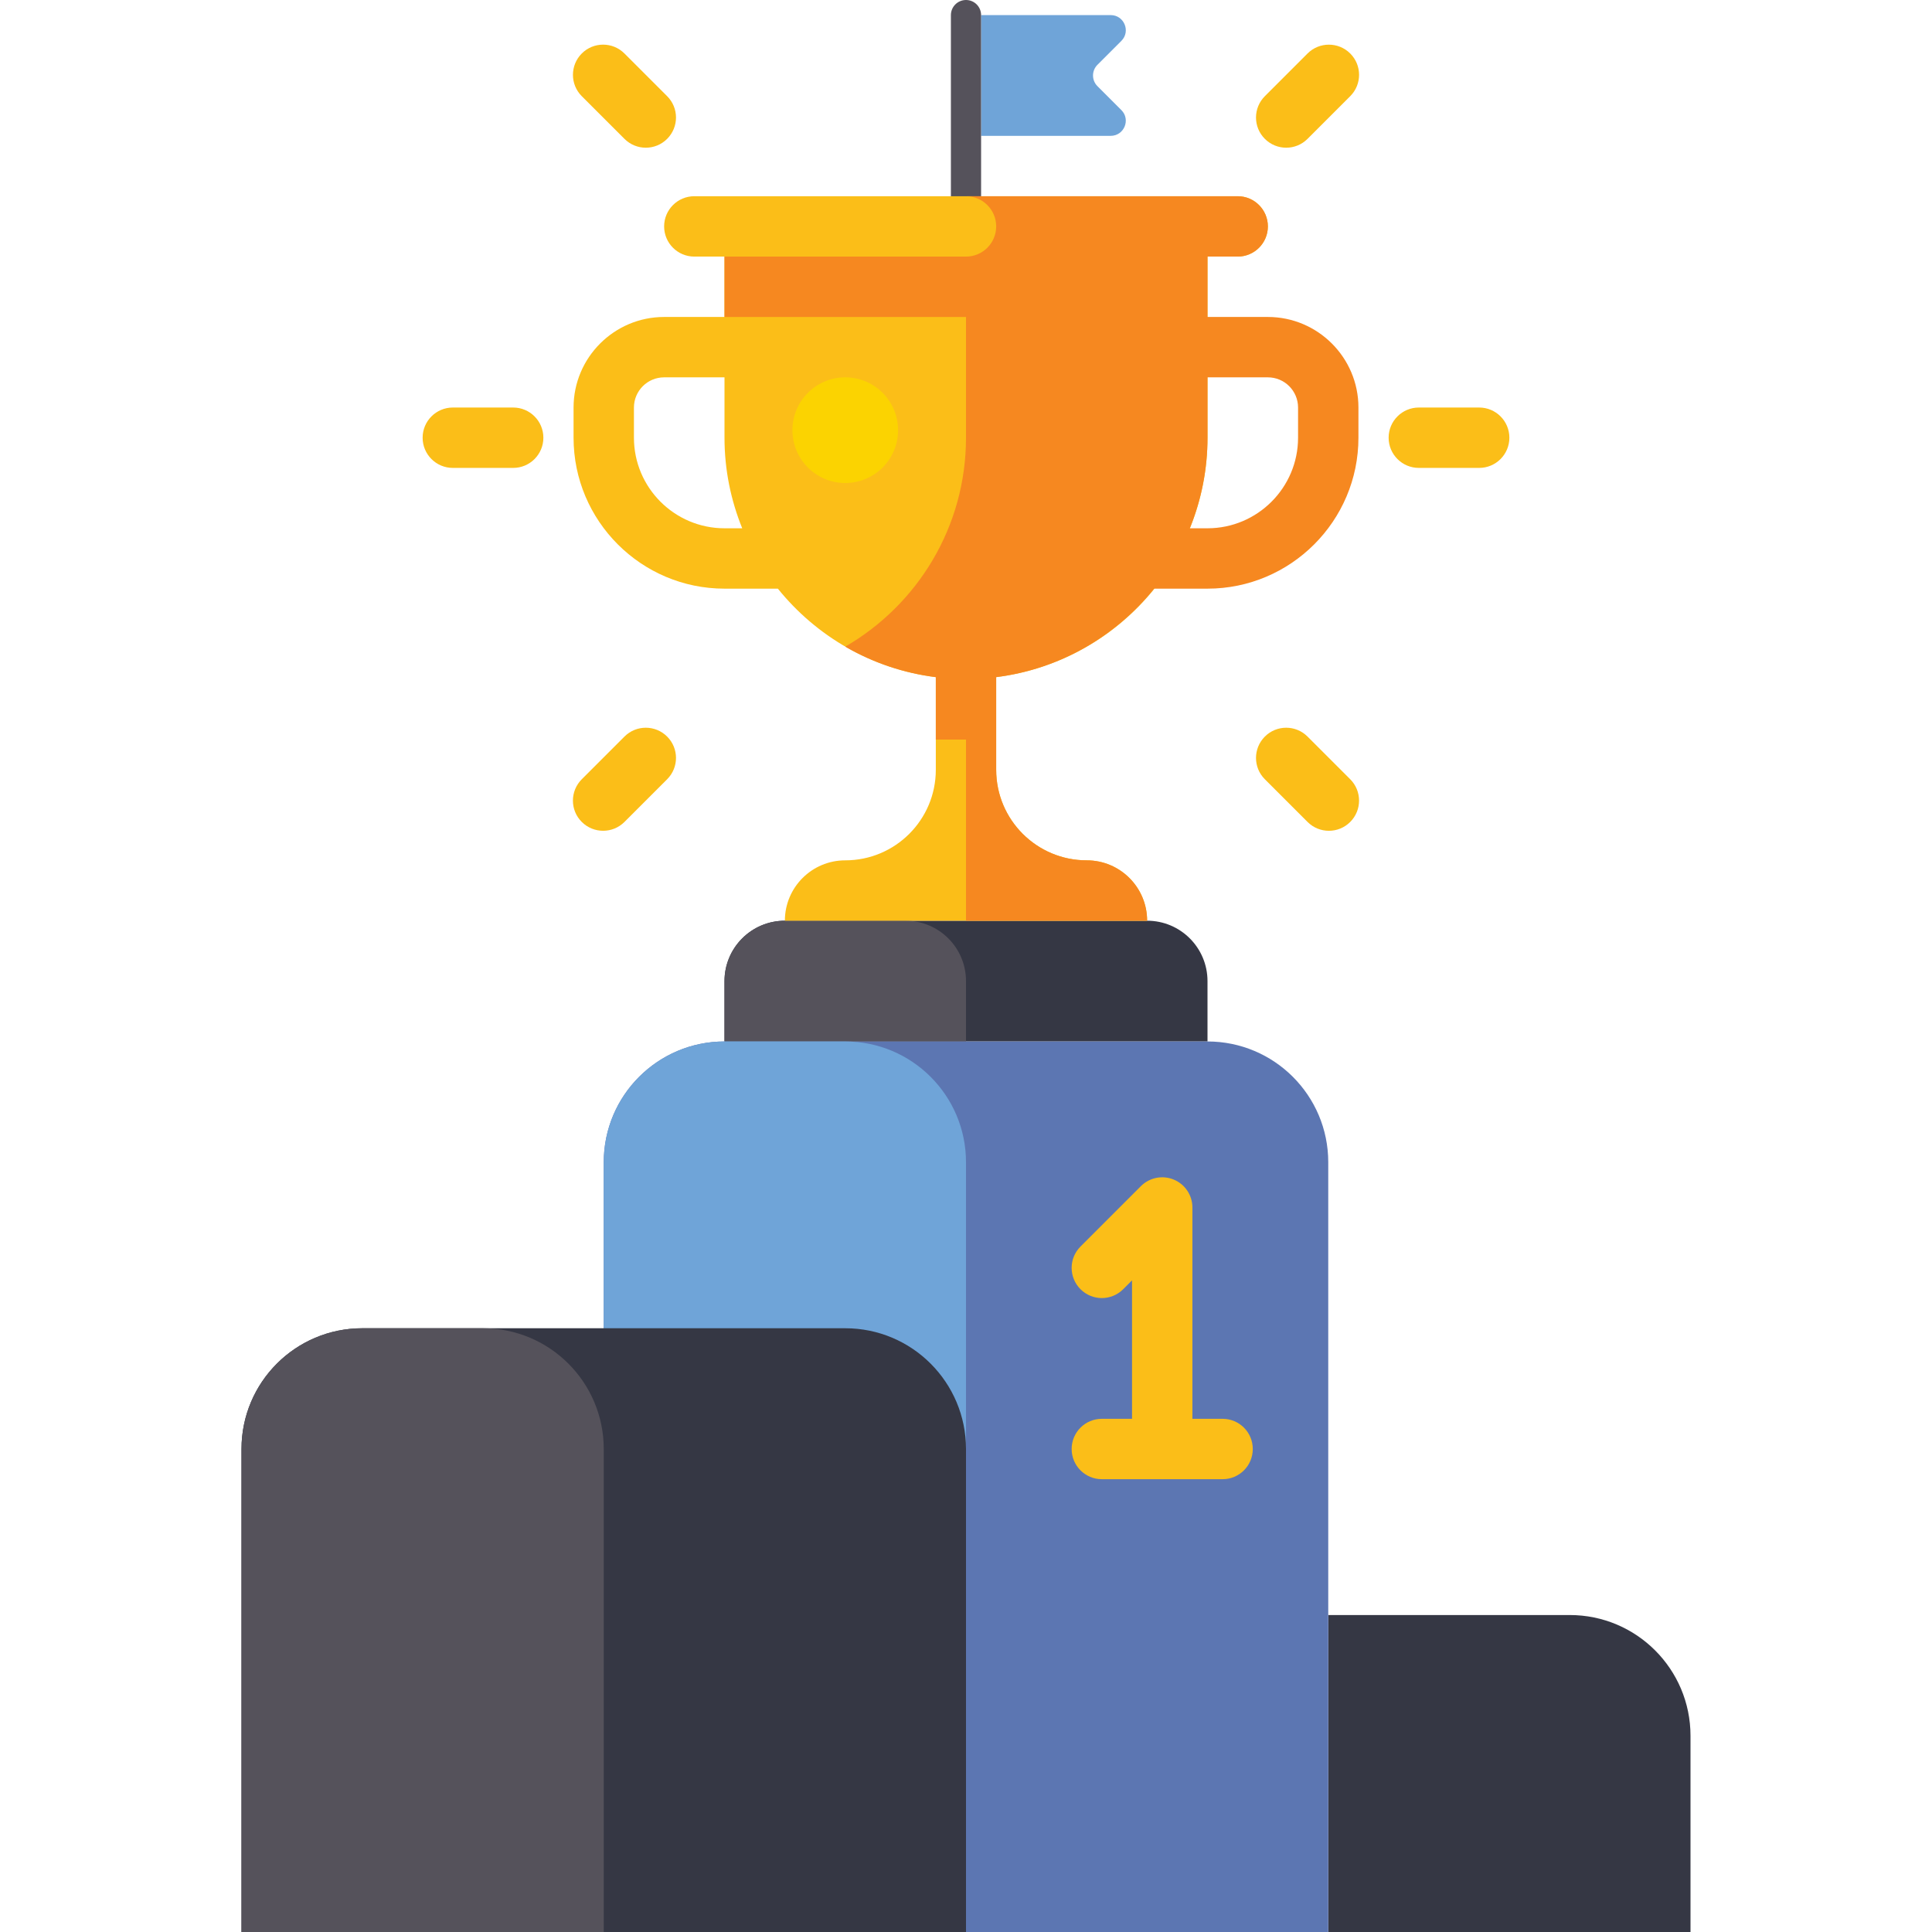
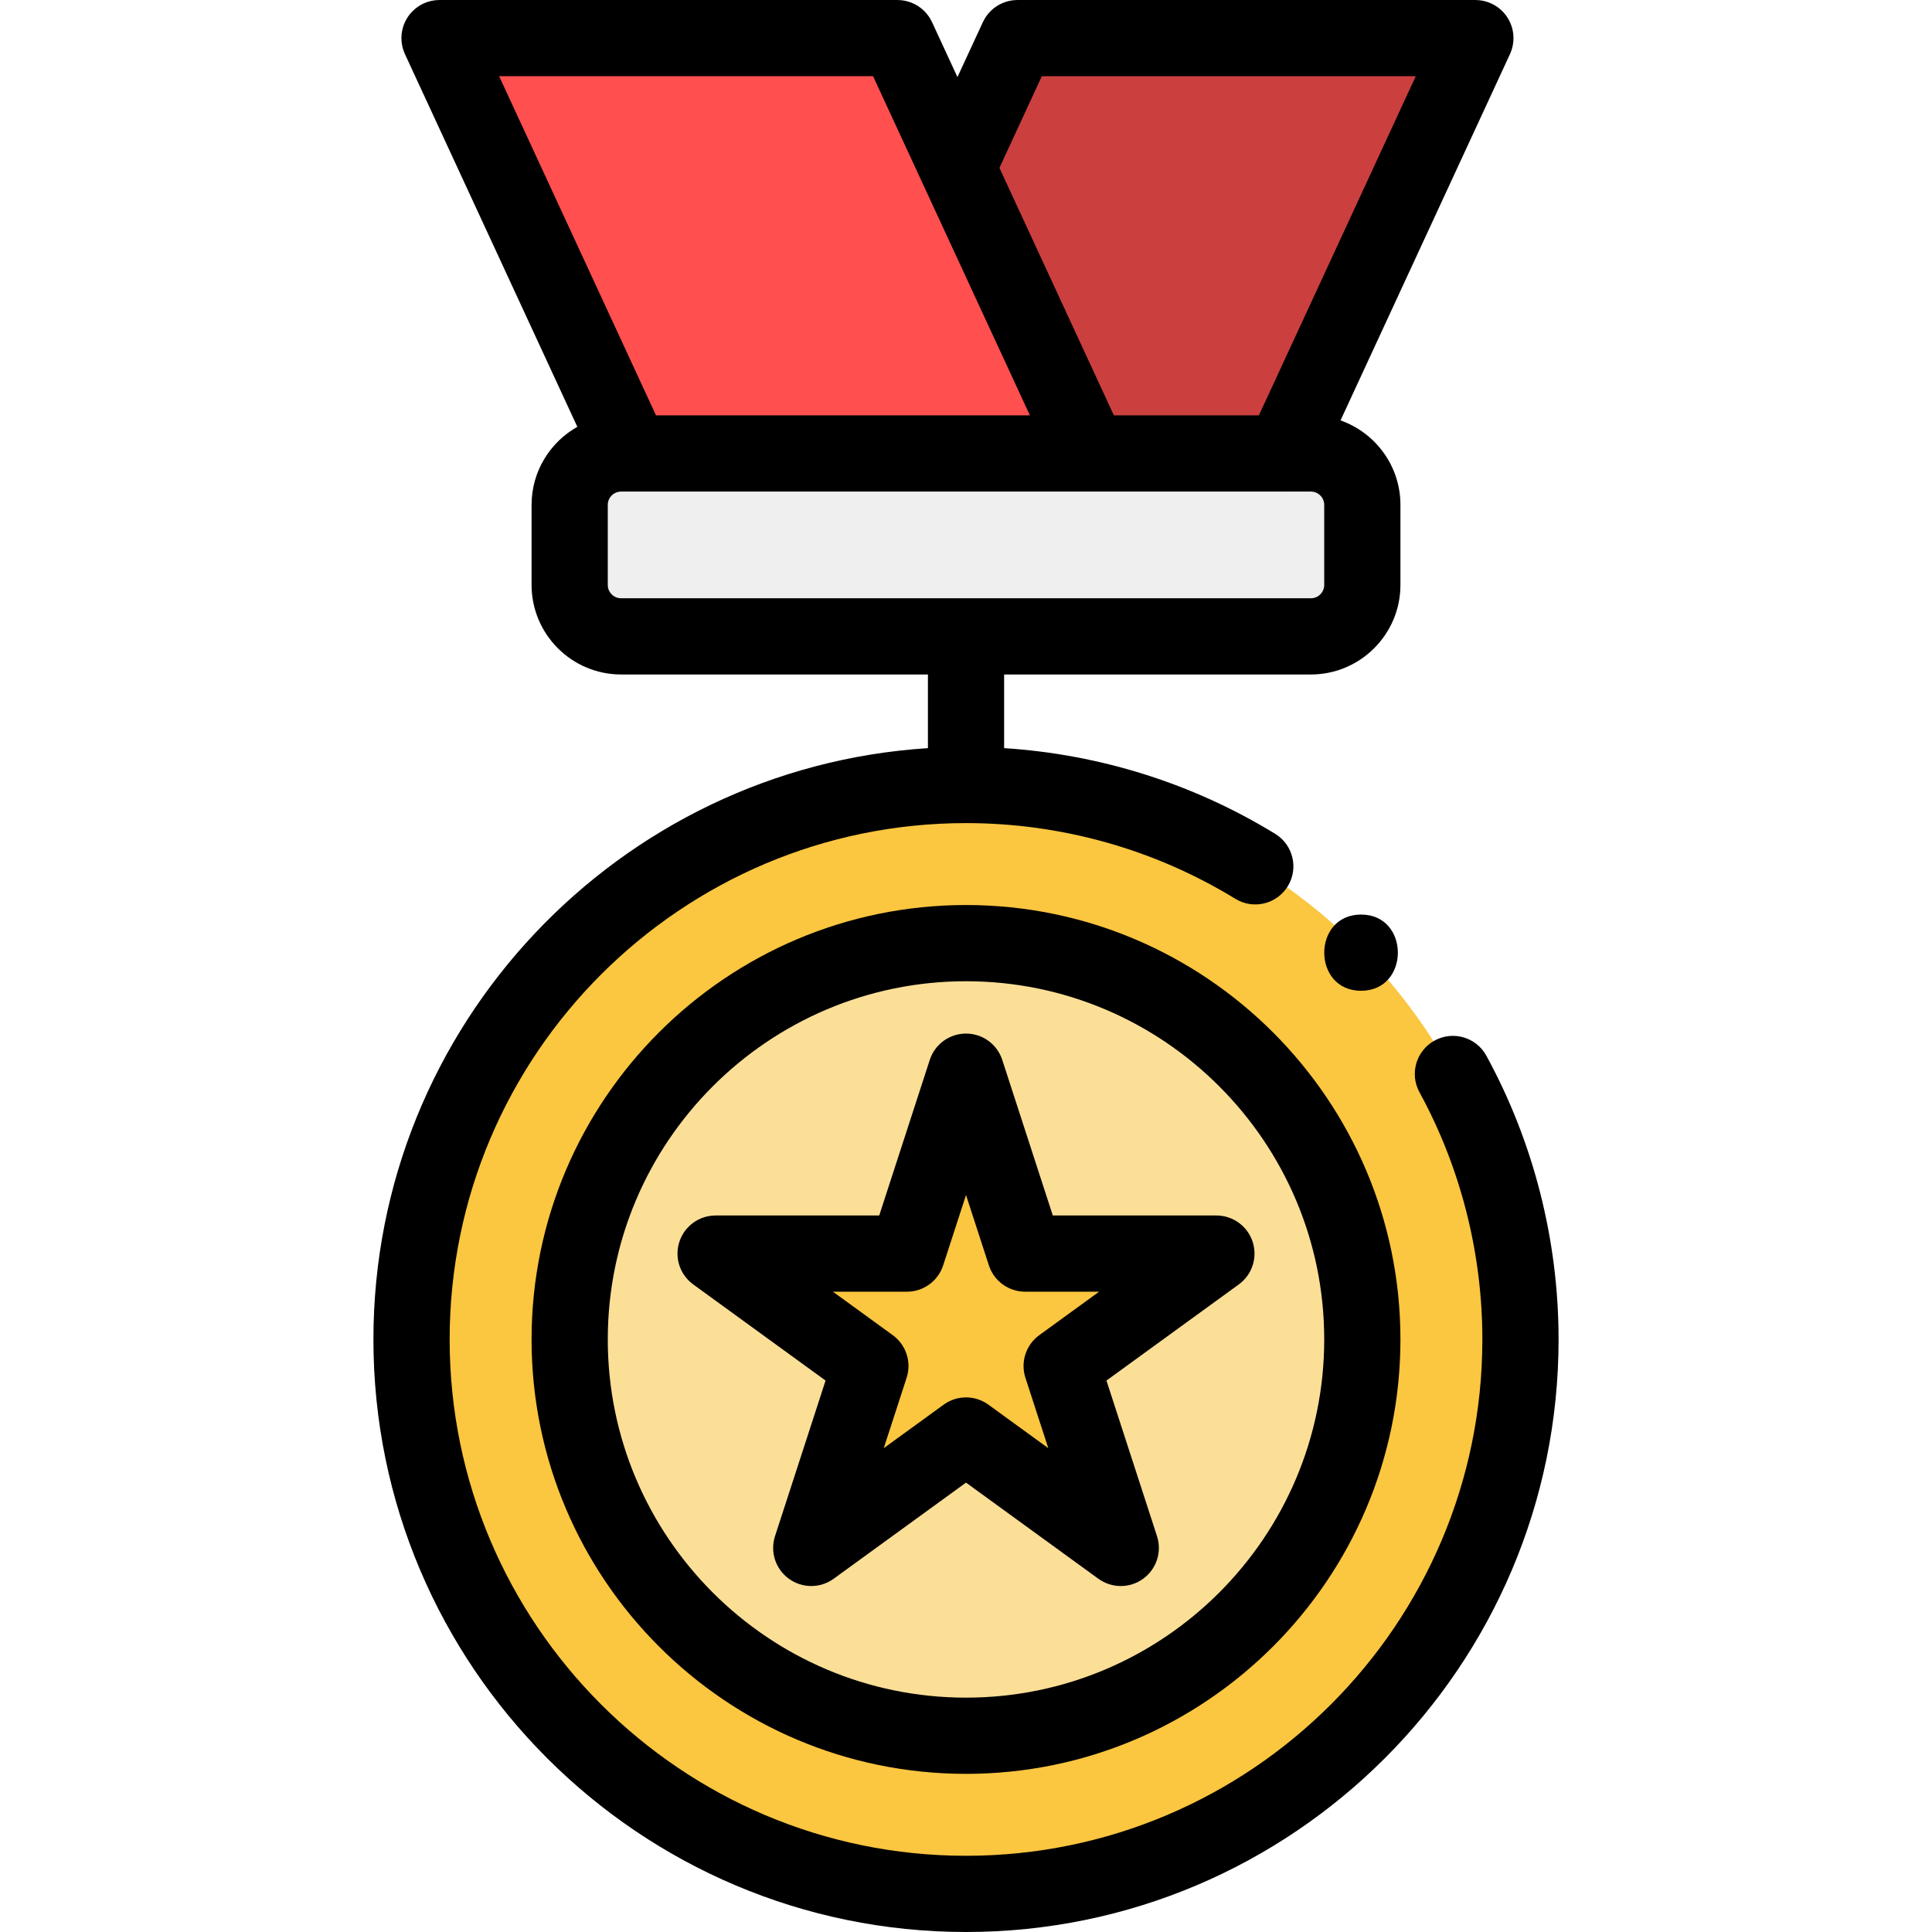
- <svg xmlns="http://www.w3.org/2000/svg" id="Layer_1" enable-background="new 0 0 64 64" height="512" viewBox="0 0 64 64" width="512">
+ <svg xmlns="http://www.w3.org/2000/svg" version="1.1" id="Capa_1" x="0px" y="0px" viewBox="0 0 512 512" style="enable-background:new 0 0 512 512;" xml:space="preserve">
+   <path style="fill:#EFEFEF;" d="M347.398,120.174h-7.322l50.917-110.075H269.638l-15.905,34.396l-15.905-34.396H116.472  l50.917,110.075h-2.787c-7.523,0-13.633,6.1-13.633,13.633v21.207c0,7.534,6.11,13.633,13.633,13.633h91.403h91.392  c7.534,0,13.633-6.1,13.633-13.633v-21.207C361.031,126.273,354.931,120.174,347.398,120.174z" />
+   <polyline style="fill:#CC3F3F;" points="390.993,10.099 340.076,120.174 288.735,120.174 253.733,44.495 269.638,10.099 " />
+   <polyline style="fill:#FF4F4F;" points="237.828,10.099 253.733,44.495 288.735,120.174 167.39,120.174 116.472,10.099 " />
  <g>
-     <g>
-       <path d="m36.793 4.5h-4.293v-4h4.293c.445 0 .669.539.354.854l-.793.793c-.195.195-.195.512 0 .707l.793.793c.314.314.091.853-.354.853z" fill="#6fa4d8" />
-     </g>
-     <g>
-       <path d="m32 7.5c-.276 0-.5-.224-.5-.5v-6.5c0-.276.224-.5.5-.5s.5.224.5.5v6.5c0 .276-.224.5-.5.5z" fill="#55525b" />
-     </g>
-     <g>
-       <path d="m56 64h-12v-10.5h8c2.209 0 4 1.791 4 4z" fill="#353744" />
-     </g>
-     <g>
-       <g>
-         <path d="m38 30.5h-12c-1.105 0-2 .895-2 2v2h16v-2c0-1.105-.895-2-2-2z" fill="#353744" />
-       </g>
-       <g>
-         <path d="m30 30.5h-4c-1.105 0-2 .895-2 2v2h8v-2c0-1.105-.895-2-2-2z" fill="#55525b" />
-       </g>
-       <path d="m40 14.5v-6h-16v2h-2c-1.654 0-3 1.346-3 3v1c0 2.757 2.243 5 5 5h1.768c1.27 1.577 3.12 2.667 5.232 2.931v3.069c0 1.657-1.343 3-3 3-1.105 0-2 .895-2 2h12c0-1.105-.895-2-2-2-1.657 0-3-1.343-3-3v-3.069c3.945-.493 7-3.852 7-7.931zm-16 3c-1.654 0-3-1.346-3-3v-1c0-.552.449-1 1-1h2v2c0 1.062.211 2.073.587 3z" fill="#fbbe18" />
-       <g>
-         <path d="m41 8.5h-18c-.552 0-1-.448-1-1 0-.552.448-1 1-1h18c.552 0 1 .448 1 1 0 .552-.448 1-1 1z" fill="#fbbe18" />
-       </g>
-       <g>
-         <path d="m41 6.5h-9c.552 0 1 .448 1 1s-.448 1-1 1h9c.552 0 1-.448 1-1s-.448-1-1-1z" fill="#f68820" />
-       </g>
-       <g>
-         <path d="m24 8.5h8v2h-8z" fill="#f68820" />
-       </g>
-       <path d="m42 10.5h-2v-2h-8v6c0 2.959-1.611 5.537-4 6.921.904.524 1.918.874 3 1.011v2.068h1v6h6c0-1.105-.895-2-2-2-1.657 0-3-1.343-3-3v-3.069c2.112-.264 3.962-1.354 5.232-2.931h1.768c2.757 0 5-2.243 5-5v-1c0-1.654-1.346-3-3-3zm1 4c0 1.654-1.346 3-3 3h-.587c.376-.927.587-1.938.587-3v-2h2c.552 0 1 .448 1 1z" fill="#f68820" />
-       <g>
-         <circle cx="28" cy="14.25" fill="#fbd301" r="1.75" />
-       </g>
-       <g>
-         <path d="m15 15.5h2c.552 0 1-.448 1-1 0-.552-.448-1-1-1h-2c-.552 0-1 .448-1 1 0 .552.448 1 1 1z" fill="#fbbe18" />
-       </g>
-       <g>
-         <path d="m20.686 27.228 1.414-1.414c.391-.391.391-1.024 0-1.414-.391-.391-1.024-.391-1.414 0l-1.414 1.414c-.391.391-.391 1.024 0 1.414.391.39 1.024.39 1.414 0z" fill="#fbbe18" />
-       </g>
-       <g>
-         <path d="m44.728 25.814-1.414-1.414c-.391-.391-1.024-.391-1.414 0-.391.391-.391 1.024 0 1.414l1.414 1.414c.391.391 1.024.391 1.414 0 .39-.391.39-1.024 0-1.414z" fill="#fbbe18" />
-       </g>
-       <g>
-         <path d="m49 13.5h-2c-.552 0-1 .448-1 1 0 .552.448 1 1 1h2c.552 0 1-.448 1-1 0-.552-.448-1-1-1z" fill="#fbbe18" />
-       </g>
-       <g>
-         <path d="m43.314 1.772-1.414 1.414c-.391.391-.391 1.024 0 1.414.391.391 1.024.391 1.414 0l1.414-1.414c.391-.391.391-1.024 0-1.414-.391-.39-1.024-.39-1.414 0z" fill="#fbbe18" />
-       </g>
-       <g>
-         <path d="m19.272 3.186 1.414 1.414c.391.391 1.024.391 1.414 0 .391-.391.391-1.024 0-1.414l-1.414-1.414c-.391-.391-1.024-.391-1.414 0-.39.391-.39 1.024 0 1.414z" fill="#fbbe18" />
-       </g>
-     </g>
-     <g>
-       <path d="m40 34.5h-16c-2.209 0-4 1.791-4 4v25.5h24v-25.5c0-2.209-1.791-4-4-4z" fill="#5c76b2" />
-     </g>
-     <g>
-       <path d="m28 34.5h-4c-2.209 0-4 1.791-4 4v25.5h12v-25.5c0-2.209-1.791-4-4-4z" fill="#6fa4d8" />
-     </g>
-     <g>
-       <path d="m28 44h-16c-2.209 0-4 1.791-4 4v16h24v-16c0-2.209-1.791-4-4-4z" fill="#353744" />
-     </g>
-     <g>
-       <path d="m16 44h-4c-2.209 0-4 1.791-4 4v16h12v-16c0-2.209-1.791-4-4-4z" fill="#55525b" />
-     </g>
-     <g>
-       <g>
-         <path d="m38.5 49c-.553 0-1-.447-1-1v-5.586l-.293.293c-.391.391-1.023.391-1.414 0s-.391-1.023 0-1.414l2-2c.287-.286.716-.373 1.09-.217.374.154.617.52.617.924v8c0 .553-.447 1-1 1z" fill="#fbbe18" />
-       </g>
-       <g>
-         <path d="m40.5 49h-4c-.553 0-1-.447-1-1s.447-1 1-1h4c.553 0 1 .447 1 1s-.447 1-1 1z" fill="#fbbe18" />
-       </g>
-     </g>
+     <polygon style="fill:#44C973;" points="322.363,332.214 281.353,362.005 297.016,410.216 256.005,380.425 214.995,410.216    230.658,362.005 189.647,332.214 240.342,332.214 256.005,284.003 271.668,332.214  " />
+     <path style="fill:#44C973;" d="M256.005,249.941c58.006,0,105.026,47.019,105.026,105.026s-47.019,105.026-105.026,105.026   s-105.036-47.019-105.036-105.026S197.999,249.941,256.005,249.941z M281.353,362.005l41.01-29.791h-50.695l-15.663-48.211   l-15.663,48.211h-50.695l41.01,29.791l-15.663,48.211l41.011-29.791l41.01,29.791L281.353,362.005z" />
  </g>
+   <path style="fill:#FBC640;" d="M256.005,501.901c-81.153,0-146.945-65.782-146.945-146.935s65.793-146.935,146.945-146.935  S402.94,273.814,402.94,354.966S337.158,501.901,256.005,501.901" />
+   <path style="fill:#FBDF97;" d="M256.005,249.941c-58.006,0-105.036,47.019-105.036,105.026s47.029,105.026,105.036,105.026  s105.026-47.019,105.026-105.026S314.012,249.941,256.005,249.941z M297.016,410.216l-41.01-29.791l-41.01,29.791l15.663-48.211  l-41.01-29.791h50.695l15.663-48.211l15.663,48.211h50.695l-41.01,29.791L297.016,410.216z" />
+   <path d="M98.961,354.966c0,86.589,70.45,157.034,157.044,157.034c86.589,0,157.034-70.445,157.034-157.034  c0-26.274-6.619-52.274-19.141-75.194c-2.673-4.894-8.809-6.695-13.704-4.019c-4.895,2.673-6.694,8.81-4.019,13.704  c10.904,19.958,16.668,42.611,16.668,65.51c0,75.452-61.384,136.836-136.836,136.836c-75.458,0-136.846-61.384-136.846-136.836  S180.547,218.13,256.005,218.13c25.271,0,49.956,6.94,71.383,20.068c4.758,2.914,10.974,1.422,13.887-3.335  c2.914-4.755,1.421-10.973-3.335-13.887c-21.739-13.32-46.39-21.081-71.837-22.711v-19.521h81.294  c13.086,0,23.732-10.646,23.732-23.732v-21.207c0-10.333-6.64-19.14-15.876-22.39l44.906-97.079c0.018-0.04,0.031-0.081,0.048-0.121  c0.088-0.195,0.165-0.395,0.24-0.596c0.044-0.119,0.091-0.237,0.131-0.357c0.06-0.18,0.109-0.363,0.158-0.546  c0.04-0.149,0.083-0.299,0.116-0.45c0.032-0.148,0.058-0.301,0.083-0.452c0.032-0.189,0.065-0.378,0.087-0.568  c0.014-0.123,0.021-0.248,0.031-0.374c0.016-0.217,0.03-0.433,0.032-0.649c0-0.042,0.006-0.084,0.006-0.126  c0-0.082-0.01-0.16-0.012-0.24c-0.005-0.209-0.013-0.416-0.031-0.623c-0.012-0.146-0.031-0.292-0.049-0.436  c-0.022-0.173-0.047-0.344-0.079-0.515c-0.031-0.172-0.068-0.34-0.108-0.508c-0.033-0.141-0.069-0.282-0.108-0.421  c-0.051-0.183-0.109-0.363-0.171-0.541c-0.043-0.126-0.09-0.252-0.138-0.377c-0.069-0.177-0.142-0.35-0.22-0.522  c-0.059-0.129-0.12-0.257-0.185-0.383c-0.079-0.156-0.162-0.309-0.248-0.459c-0.08-0.14-0.165-0.277-0.251-0.413  c-0.083-0.128-0.167-0.254-0.254-0.379c-0.105-0.149-0.215-0.295-0.328-0.439c-0.083-0.105-0.167-0.207-0.253-0.308  c-0.127-0.149-0.26-0.295-0.397-0.437c-0.088-0.091-0.177-0.18-0.269-0.268c-0.141-0.136-0.286-0.268-0.435-0.396  c-0.105-0.09-0.212-0.177-0.321-0.263c-0.14-0.111-0.284-0.219-0.431-0.322c-0.137-0.097-0.278-0.188-0.42-0.278  c-0.127-0.081-0.255-0.161-0.388-0.235c-0.177-0.101-0.358-0.194-0.541-0.285c-0.075-0.036-0.144-0.081-0.22-0.115  c-0.04-0.018-0.081-0.031-0.121-0.048c-0.195-0.088-0.395-0.165-0.596-0.24c-0.119-0.044-0.237-0.091-0.358-0.131  c-0.18-0.06-0.363-0.109-0.546-0.158c-0.15-0.04-0.3-0.083-0.45-0.116c-0.148-0.032-0.3-0.057-0.451-0.083  c-0.19-0.033-0.379-0.065-0.568-0.087c-0.123-0.014-0.248-0.021-0.373-0.031c-0.217-0.017-0.433-0.03-0.65-0.032  c-0.042,0-0.084-0.006-0.126-0.006H269.637c-0.079,0-0.156,0.01-0.233,0.012c-0.212,0.005-0.424,0.013-0.634,0.032  c-0.143,0.012-0.284,0.03-0.426,0.048c-0.177,0.023-0.351,0.048-0.526,0.081c-0.168,0.03-0.333,0.067-0.499,0.106  c-0.144,0.034-0.288,0.071-0.431,0.111c-0.181,0.052-0.357,0.107-0.533,0.168c-0.129,0.044-0.257,0.091-0.384,0.14  c-0.175,0.069-0.346,0.141-0.516,0.218c-0.13,0.06-0.259,0.121-0.386,0.186c-0.155,0.079-0.307,0.161-0.457,0.247  c-0.14,0.08-0.278,0.165-0.414,0.251c-0.128,0.083-0.254,0.167-0.38,0.254c-0.149,0.105-0.295,0.214-0.438,0.327  c-0.105,0.084-0.209,0.169-0.31,0.255c-0.147,0.126-0.292,0.258-0.433,0.394c-0.093,0.09-0.184,0.181-0.273,0.274  c-0.133,0.138-0.264,0.281-0.389,0.428c-0.093,0.108-0.182,0.218-0.27,0.33c-0.108,0.137-0.214,0.277-0.315,0.421  c-0.1,0.141-0.194,0.286-0.286,0.432c-0.078,0.124-0.156,0.247-0.228,0.376c-0.104,0.182-0.2,0.369-0.292,0.556  c-0.035,0.072-0.077,0.137-0.11,0.21l-6.739,14.573l-6.74-14.573c-0.033-0.073-0.075-0.138-0.11-0.21  c-0.093-0.189-0.188-0.375-0.292-0.556c-0.074-0.128-0.15-0.252-0.229-0.377c-0.092-0.145-0.185-0.289-0.284-0.429  c-0.103-0.146-0.209-0.287-0.319-0.426c-0.086-0.109-0.174-0.217-0.264-0.323c-0.128-0.15-0.262-0.296-0.397-0.437  c-0.086-0.09-0.174-0.178-0.263-0.264c-0.144-0.139-0.293-0.275-0.445-0.405c-0.097-0.083-0.195-0.164-0.295-0.242  c-0.149-0.118-0.301-0.232-0.456-0.341c-0.117-0.083-0.235-0.162-0.355-0.239c-0.145-0.094-0.293-0.183-0.442-0.269  c-0.139-0.08-0.281-0.156-0.424-0.229c-0.14-0.072-0.282-0.139-0.424-0.204c-0.157-0.071-0.315-0.138-0.476-0.201  c-0.142-0.056-0.286-0.108-0.43-0.158c-0.161-0.055-0.322-0.106-0.486-0.152c-0.161-0.045-0.321-0.087-0.484-0.124  c-0.147-0.034-0.296-0.067-0.445-0.095c-0.194-0.036-0.389-0.065-0.584-0.089c-0.122-0.015-0.244-0.031-0.369-0.042  c-0.23-0.02-0.463-0.03-0.695-0.035c-0.07-0.003-0.134-0.012-0.2-0.012H116.472c-0.044,0-0.087,0.006-0.13,0.007  c-0.212,0.003-0.423,0.016-0.635,0.032c-0.129,0.01-0.26,0.017-0.388,0.031c-0.185,0.021-0.369,0.053-0.552,0.084  c-0.157,0.027-0.313,0.053-0.467,0.086c-0.146,0.032-0.291,0.073-0.436,0.112c-0.188,0.05-0.376,0.101-0.559,0.162  c-0.117,0.038-0.232,0.084-0.349,0.127c-0.204,0.076-0.405,0.155-0.602,0.242c-0.039,0.018-0.081,0.03-0.12,0.048  c-0.076,0.035-0.145,0.079-0.22,0.115c-0.184,0.091-0.365,0.184-0.541,0.285c-0.132,0.075-0.26,0.155-0.388,0.235  c-0.142,0.09-0.283,0.181-0.42,0.278c-0.147,0.104-0.291,0.212-0.431,0.322c-0.109,0.086-0.216,0.173-0.321,0.263  c-0.149,0.128-0.295,0.261-0.435,0.396c-0.091,0.088-0.181,0.177-0.268,0.268c-0.137,0.142-0.27,0.288-0.397,0.437  c-0.087,0.101-0.171,0.203-0.253,0.308c-0.114,0.144-0.223,0.29-0.328,0.439c-0.088,0.124-0.173,0.25-0.254,0.379  c-0.087,0.136-0.171,0.274-0.251,0.413c-0.087,0.15-0.169,0.304-0.248,0.459c-0.064,0.126-0.126,0.253-0.185,0.383  c-0.079,0.172-0.151,0.345-0.22,0.522c-0.048,0.125-0.095,0.25-0.138,0.377c-0.062,0.179-0.118,0.359-0.171,0.541  c-0.039,0.139-0.075,0.28-0.108,0.421c-0.039,0.169-0.077,0.336-0.108,0.508c-0.031,0.171-0.056,0.342-0.079,0.515  c-0.018,0.145-0.036,0.29-0.049,0.436c-0.018,0.207-0.026,0.414-0.031,0.623c-0.002,0.081-0.012,0.16-0.012,0.24  c0,0.042,0.006,0.084,0.006,0.126c0.003,0.216,0.016,0.432,0.032,0.649c0.01,0.125,0.017,0.25,0.031,0.374  c0.021,0.19,0.054,0.379,0.087,0.568c0.026,0.151,0.05,0.303,0.083,0.452c0.033,0.15,0.075,0.3,0.116,0.45  c0.049,0.184,0.099,0.367,0.159,0.546c0.039,0.12,0.086,0.238,0.131,0.357c0.075,0.201,0.152,0.401,0.24,0.596  c0.018,0.04,0.03,0.081,0.048,0.121L153,113.115c-7.231,4.072-12.127,11.817-12.127,20.69v21.207  c0,13.086,10.646,23.732,23.732,23.732h81.304v19.522C164.002,203.491,98.961,271.771,98.961,354.966z M276.094,20.197h99.101  l-41.575,89.878h-38.429l-30.331-65.583L276.094,20.197z M173.845,110.075L132.27,20.197h99.102l13.249,28.649  c0.006,0.012,0.011,0.025,0.017,0.037l28.299,61.192H173.845z M161.068,155.014v-21.207c0-1.949,1.585-3.535,3.535-3.535h2.787  h121.345h51.297c0.012,0,0.024,0.002,0.037,0.002c0.009,0,0.018-0.002,0.028-0.002h7.3c1.949,0,3.535,1.585,3.535,3.535v21.207  c0,1.949-1.585,3.535-3.535,3.535H164.602C162.653,158.548,161.068,156.963,161.068,155.014z" />
+   <path d="M256.005,239.842c-63.485,0-115.134,51.645-115.134,115.124s51.649,115.124,115.134,115.124  c63.479,0,115.124-51.645,115.124-115.124S319.484,239.842,256.005,239.842z M256.005,449.893  c-52.348,0-94.937-42.584-94.937-94.927s42.589-94.927,94.937-94.927c52.343,0,94.927,42.584,94.927,94.927  S308.348,449.893,256.005,449.893z" />
+   <path d="M279.005,322.116l-13.396-41.232c-1.352-4.161-5.23-6.978-9.605-6.978c-4.375,0-8.253,2.818-9.605,6.978l-13.396,41.232  h-43.358c-4.375,0-8.253,2.818-9.605,6.978c-1.352,4.161,0.129,8.72,3.67,11.291l35.074,25.478l-13.397,41.233  c-1.352,4.161,0.129,8.719,3.669,11.29c3.539,2.572,8.332,2.571,11.871,0.001l35.076-25.479l35.076,25.479  c1.769,1.285,3.852,1.928,5.935,1.928s4.167-0.643,5.936-1.929c3.54-2.571,5.021-7.13,3.669-11.29l-13.397-41.233l35.073-25.478  c3.541-2.571,5.022-7.131,3.67-11.291c-1.352-4.161-5.23-6.978-9.605-6.978L279.005,322.116L279.005,322.116z M275.418,353.834  c-3.541,2.572-5.022,7.131-3.67,11.291l6.062,18.657l-15.87-11.528c-1.769-1.285-3.852-1.928-5.935-1.928s-4.166,0.643-5.935,1.928  l-15.87,11.528l6.062-18.657c1.352-4.161-0.129-8.719-3.67-11.291l-15.861-11.522h19.611c4.375,0,8.253-2.818,9.605-6.978  l6.058-18.647l6.058,18.647c1.352,4.161,5.23,6.978,9.605,6.978h19.611L275.418,353.834z" />
+   <path d="M360.694,242.367c-12.996,0-13.017,20.197,0,20.197C373.69,262.564,373.712,242.367,360.694,242.367z" />
+   <g>
+ </g>
+   <g>
+ </g>
+   <g>
+ </g>
+   <g>
+ </g>
+   <g>
+ </g>
+   <g>
+ </g>
+   <g>
+ </g>
+   <g>
+ </g>
+   <g>
+ </g>
+   <g>
+ </g>
+   <g>
+ </g>
+   <g>
+ </g>
+   <g>
+ </g>
+   <g>
+ </g>
+   <g>
+ </g>
</svg>
